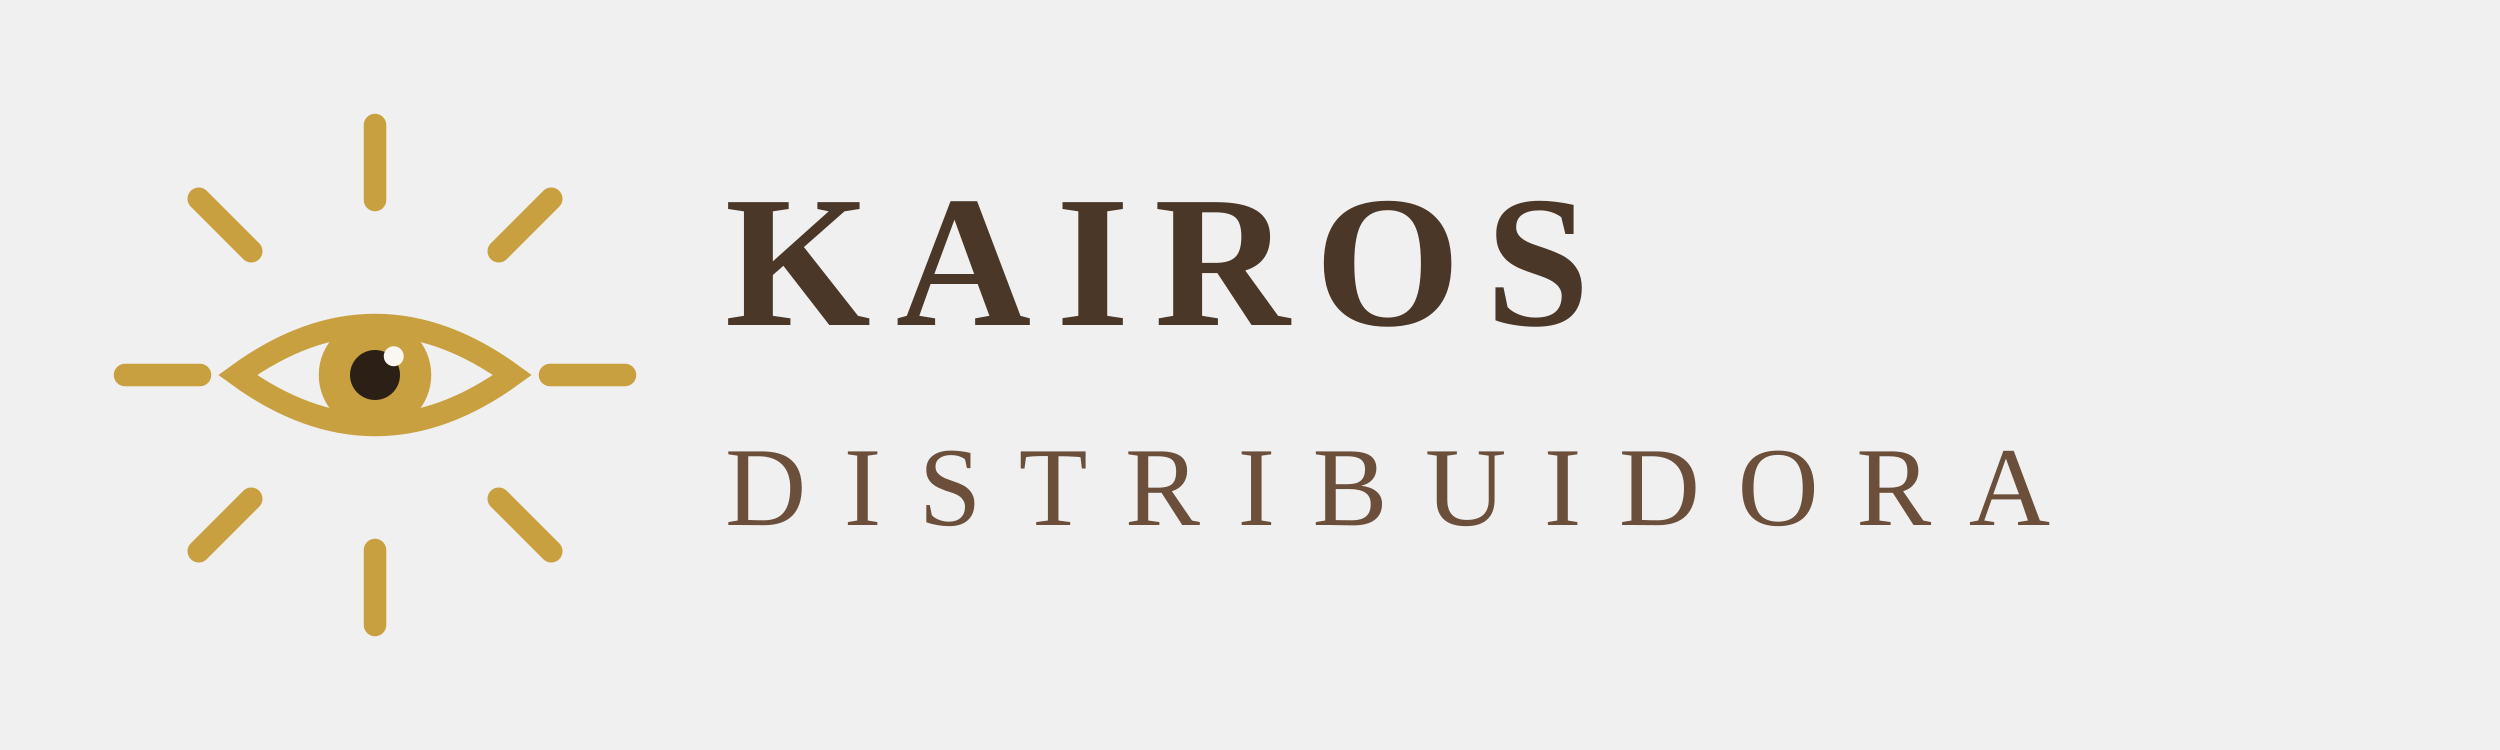
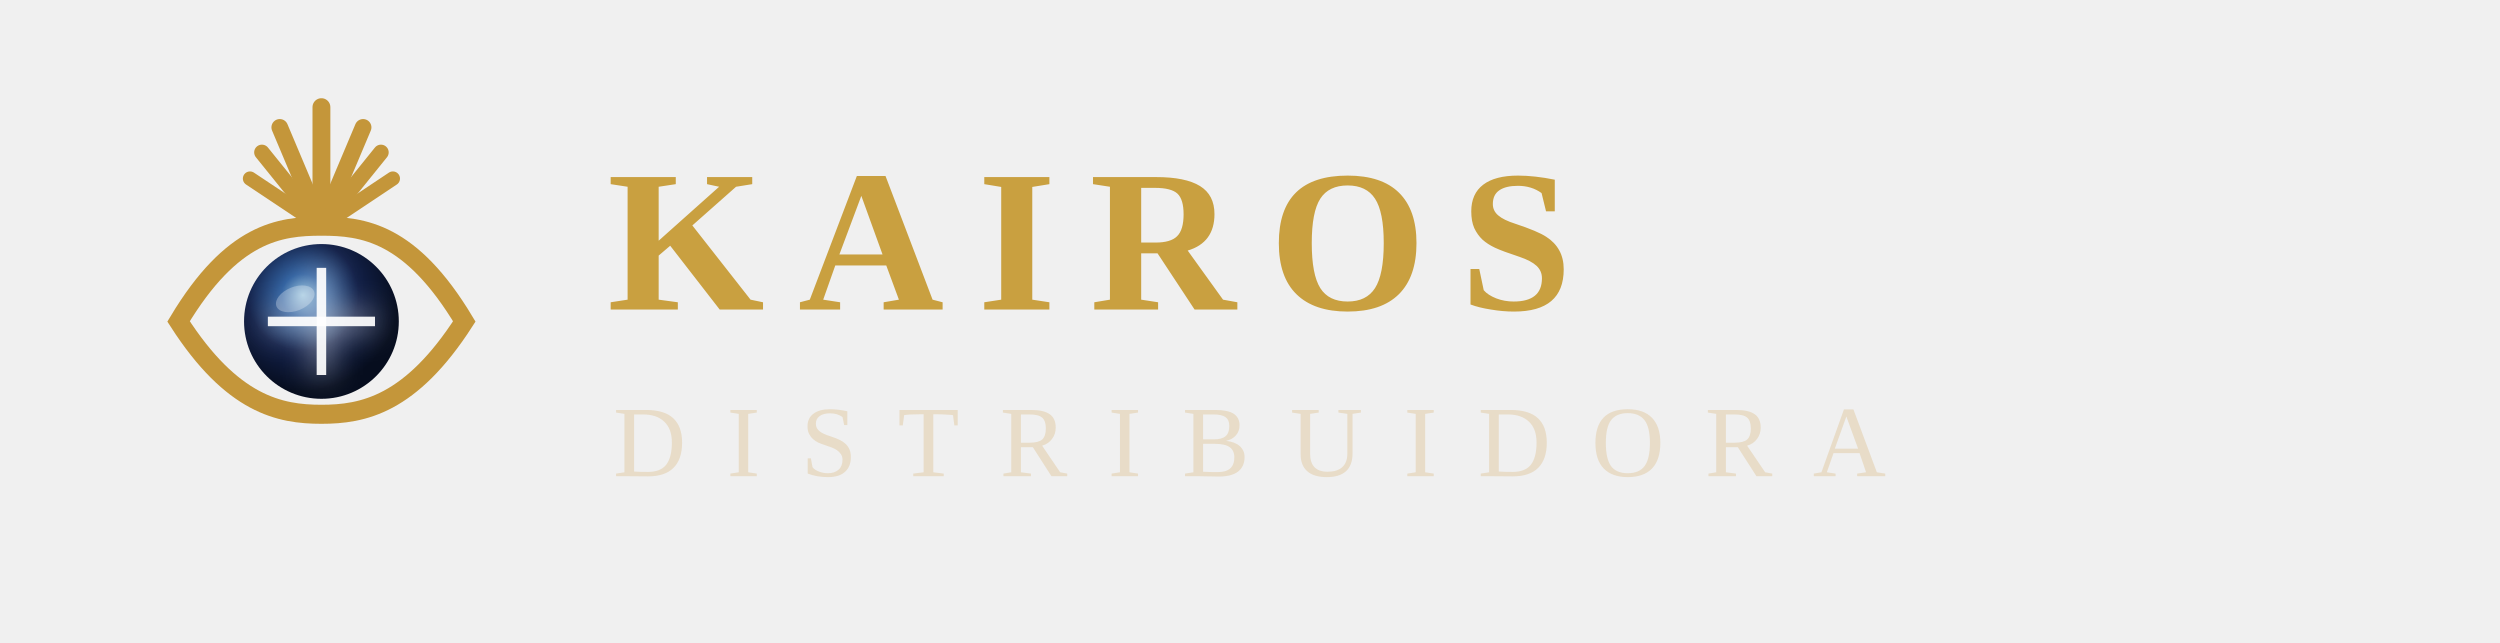
- <svg xmlns="http://www.w3.org/2000/svg" viewBox="0 0 200 60" width="200" height="60">
-   <g transform="translate(30,30)">
-     <g stroke="#C9A040" stroke-width="1.8" stroke-linecap="round">
-       <line x1="0" y1="-20" x2="0" y2="-14" />
-       <line x1="14.1" y1="-14.1" x2="9.9" y2="-9.9" />
-       <line x1="20" y1="0" x2="14" y2="0" />
-       <line x1="14.1" y1="14.1" x2="9.9" y2="9.9" />
-       <line x1="0" y1="20" x2="0" y2="14" />
-       <line x1="-14.1" y1="14.1" x2="-9.9" y2="9.9" />
-       <line x1="-20" y1="0" x2="-14" y2="0" />
-       <line x1="-14.1" y1="-14.1" x2="-9.9" y2="-9.9" />
-     </g>
-     <path d="M-11,0 Q0,-8 11,0 Q0,8 -11,0 Z" fill="none" stroke="#C9A040" stroke-width="1.8" />
-     <circle cx="0" cy="0" r="4.5" fill="#C9A040" />
-     <circle cx="0" cy="0" r="2" fill="#2C1F16" />
-     <circle cx="1.5" cy="-1.5" r="0.8" fill="#FAF7F2" />
+ <svg xmlns="http://www.w3.org/2000/svg" viewBox="0 0 210 54">
+   <defs>
+     <radialGradient id="iris" cx="38%" cy="33%" r="62%">
+       <stop offset="0%" stop-color="#8BBAD8" />
+       <stop offset="22%" stop-color="#3262A0" />
+       <stop offset="58%" stop-color="#122048" />
+       <stop offset="100%" stop-color="#060D1E" />
+     </radialGradient>
+     <filter id="sg" x="-80%" y="-80%" width="260%" height="260%">
+       <feGaussianBlur in="SourceGraphic" stdDeviation="1.3" result="g" />
+       <feMerge>
+         <feMergeNode in="g" />
+         <feMergeNode in="SourceGraphic" />
+       </feMerge>
+     </filter>
+   </defs>
+   <g stroke="#C4963A" stroke-linecap="round">
+     <line stroke-width="1.2" x1="27" y1="19" x2="21" y2="15" />
+     <line stroke-width="1.3" x1="27" y1="19" x2="22" y2="12.8" />
+     <line stroke-width="1.4" x1="27" y1="19" x2="23.5" y2="10.7" />
+     <line stroke-width="1.5" x1="27" y1="19" x2="27" y2="9" />
+     <line stroke-width="1.4" x1="27" y1="19" x2="30.5" y2="10.7" />
+     <line stroke-width="1.3" x1="27" y1="19" x2="32" y2="12.8" />
+     <line stroke-width="1.2" x1="27" y1="19" x2="33" y2="15" />
  </g>
-   <text x="58" y="26" font-family="Georgia, 'Times New Roman', serif" font-size="15" font-weight="bold" fill="#4A3728" letter-spacing="2">KAIROS</text>
-   <text x="58" y="42" font-family="Georgia, 'Times New Roman', serif" font-size="9" fill="#6B4F3A" letter-spacing="3">DISTRIBUIDORA</text>
+   <path d="M15,27 C19.5,19.5 23.5,19 27,19 C30.5,19 34.5,19.5 39,27            C34.5,34 30.5,34.8 27,34.8 C23.5,34.8 19.5,34 15,27 Z" fill="none" stroke="#C4963A" stroke-width="1.6" />
+   <circle cx="27" cy="27" r="6.5" fill="url(#iris)" />
+   <g filter="url(#sg)">
+     <line x1="27" y1="22.5" x2="27" y2="31.5" stroke="white" stroke-width="0.8" opacity="0.92" />
+     <line x1="22.5" y1="27" x2="31.5" y2="27" stroke="white" stroke-width="0.8" opacity="0.92" />
+   </g>
+   <ellipse cx="24.8" cy="25.1" rx="1.7" ry="1.0" fill="white" opacity="0.28" transform="rotate(-22 24.8 25.1)" />
+   <text x="51" y="26" font-family="Georgia,'Times New Roman',serif" font-size="17" font-weight="bold" fill="#C9A040" letter-spacing="2.8">KAIROS</text>
+   <text x="51.5" y="40" font-family="Georgia,'Times New Roman',serif" font-size="8.5" fill="#E8DCC8" letter-spacing="3.4">DISTRIBUIDORA</text>
</svg>
